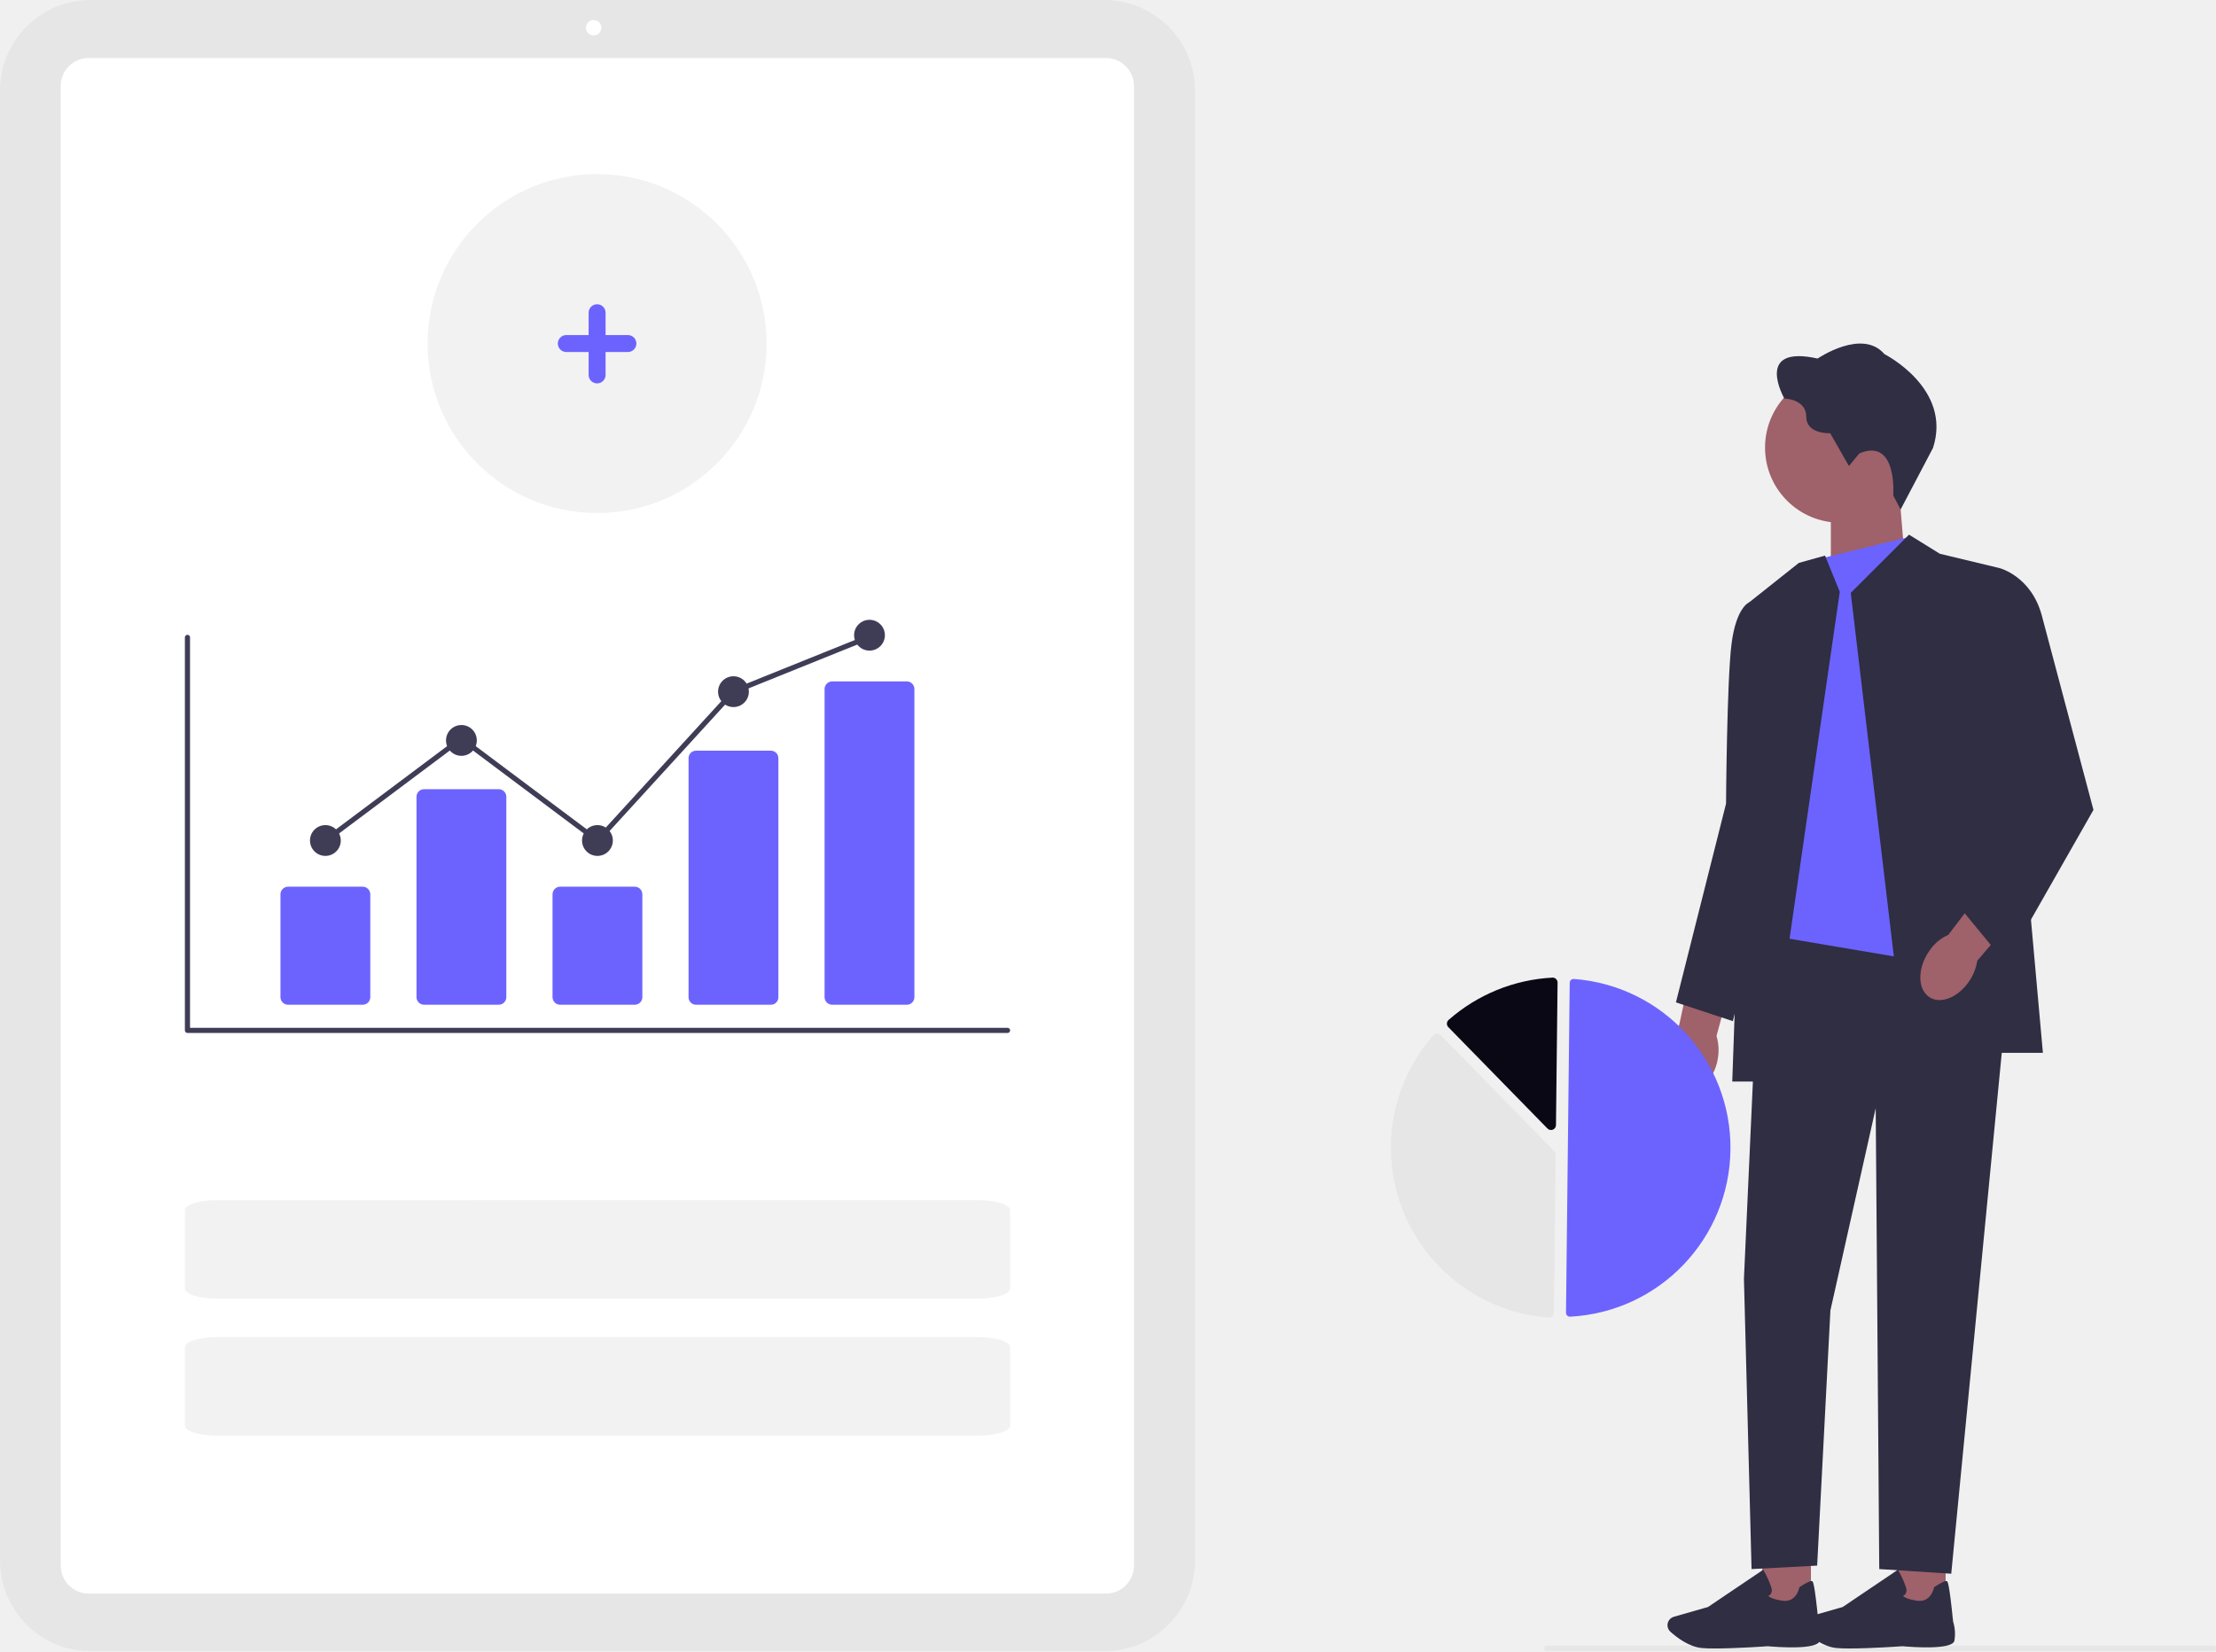
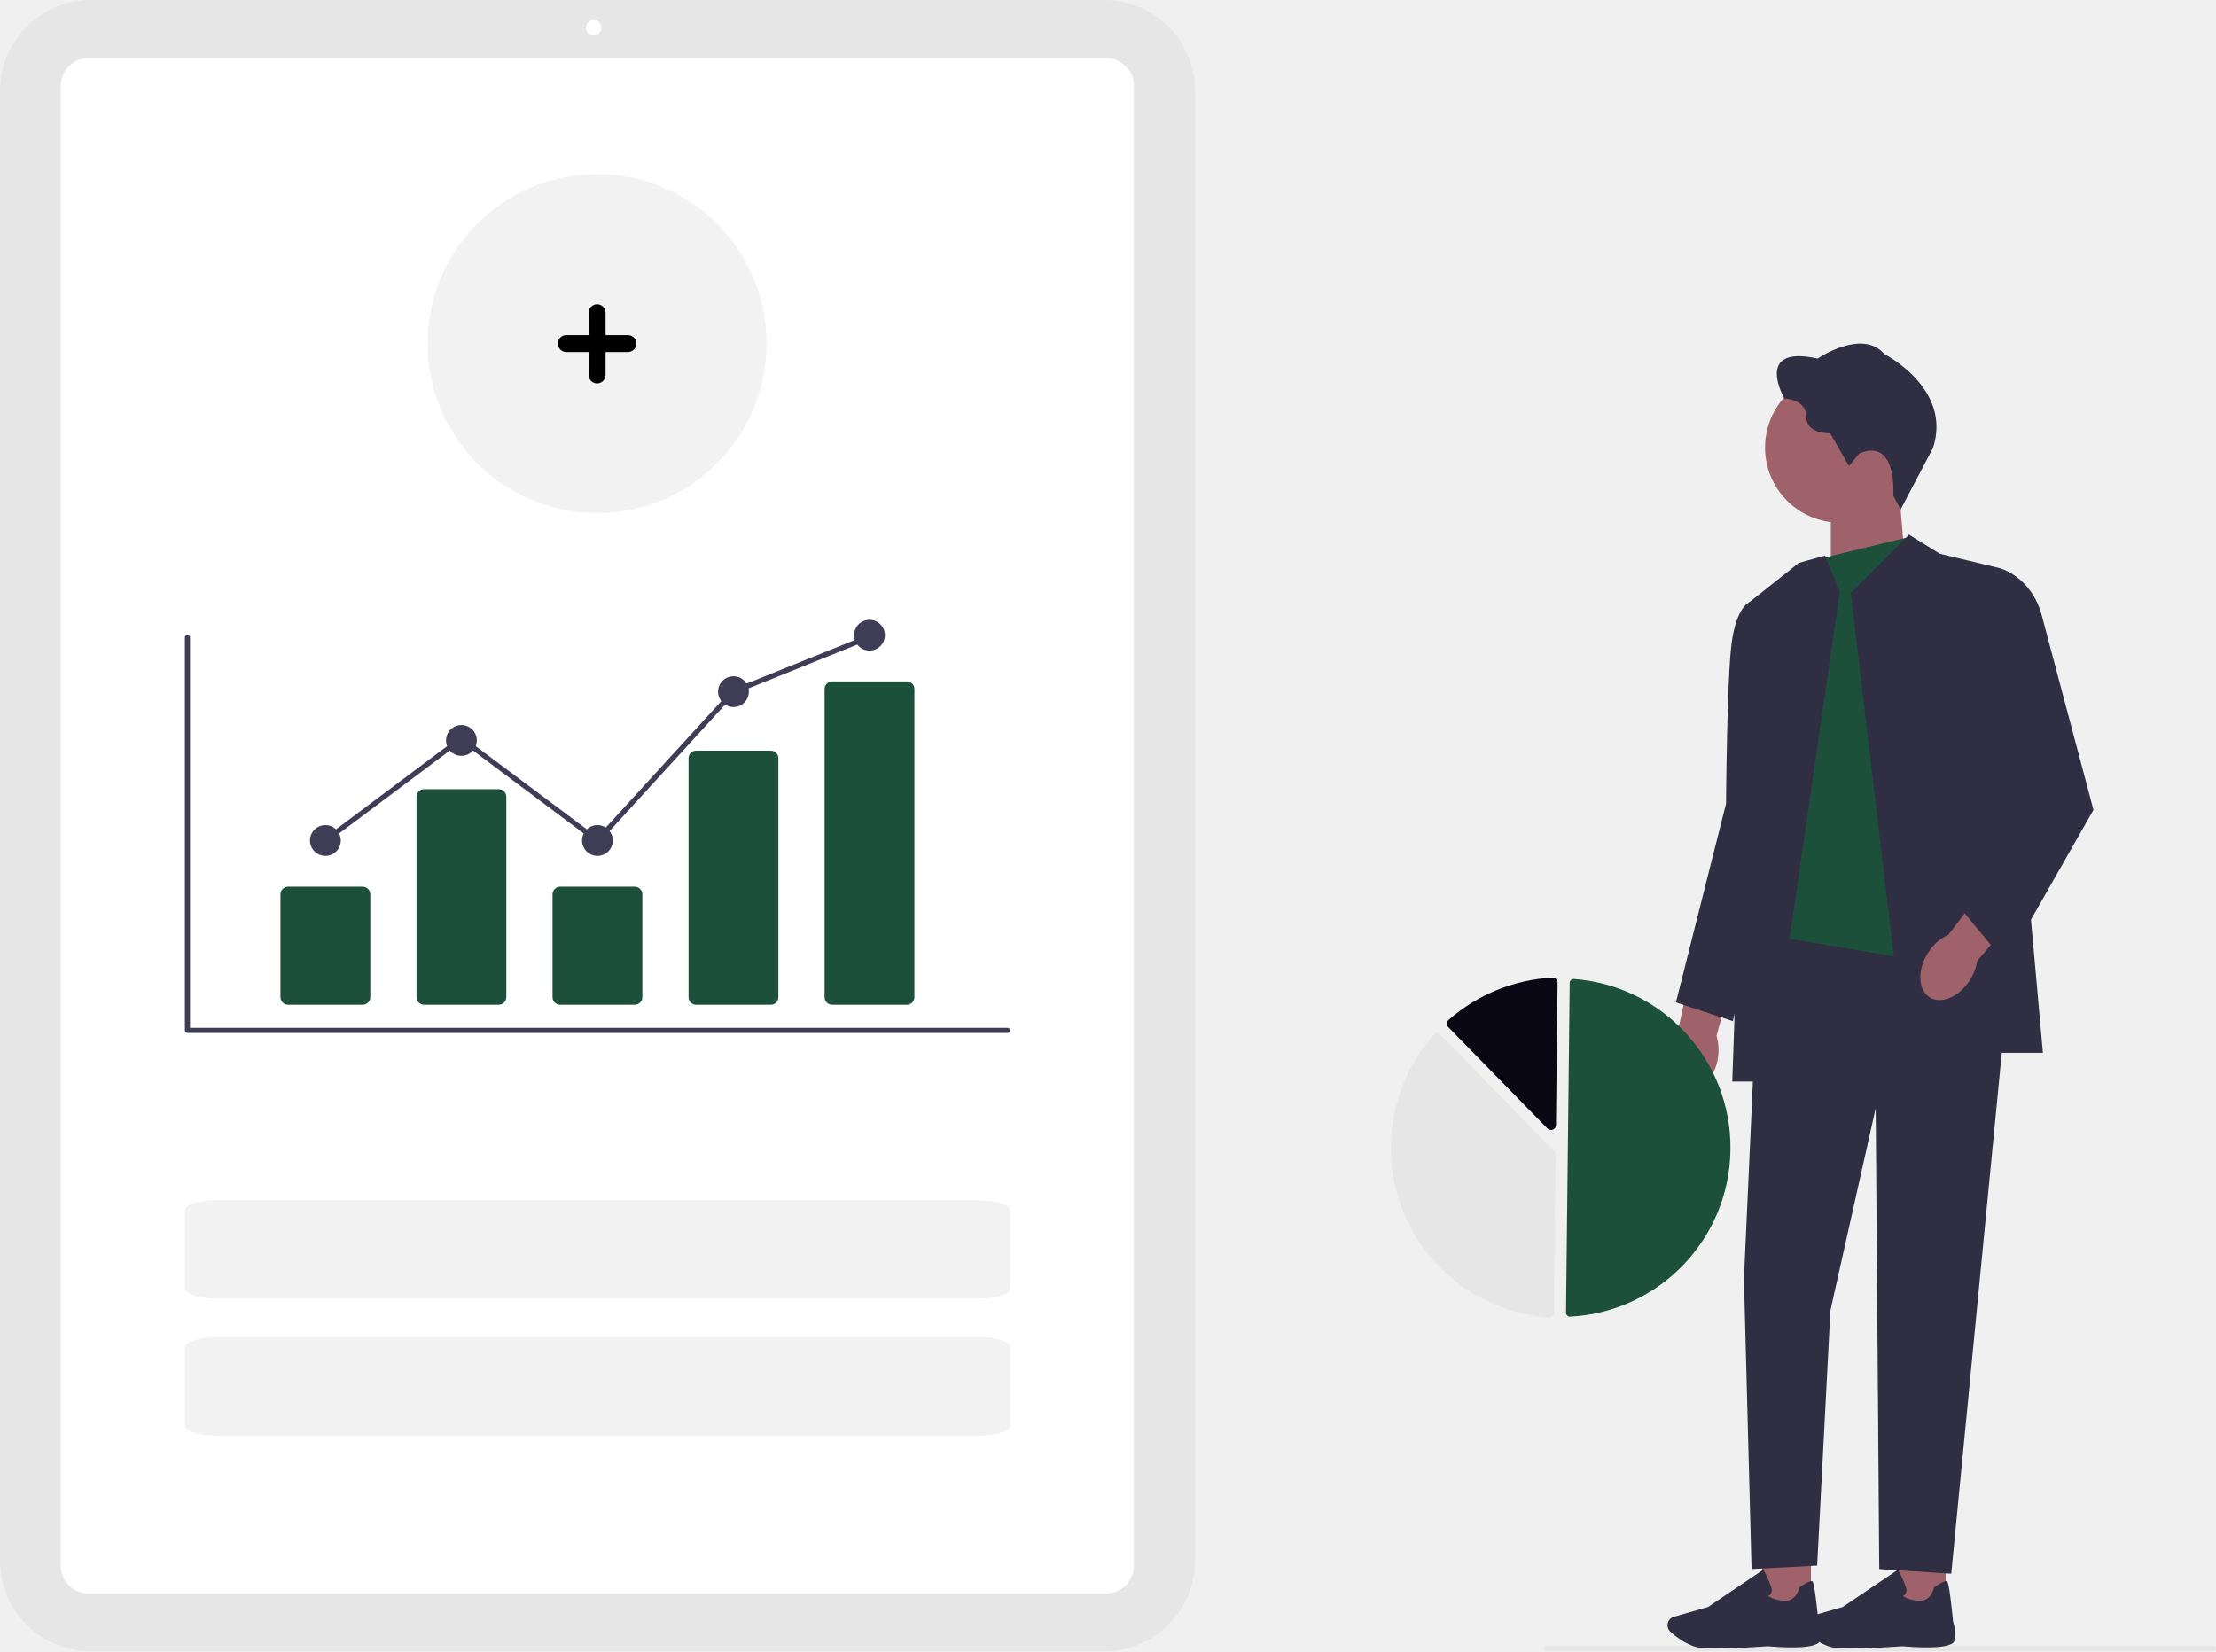
<svg xmlns="http://www.w3.org/2000/svg" width="954.39" height="711.251" viewBox="0 0 954.39 711.251" role="img" artist="Katerina Limpitsouni" source="https://undraw.co/">
  <g transform="translate(-412.841 -96.017)">
    <path d="M0,562.07c0,.66.285,1.19.64,1.19H288.59c.355,0,.64-.53.64-1.19s-.285-1.19-.64-1.19H.64C.285,560.88,0,561.41,0,562.07Z" transform="translate(1078 244.009)" fill="#e6e6e6" />
    <g transform="translate(1131 244)">
      <path d="M306.653,308.7c-1.69,8.48-7.72,13.98-13.47,12.28s-9.04-9.96-7.35-18.44a19.109,19.109,0,0,1,4.32-9.07l7.63-35.8,17.84,5.88-9.42,34.67a21.483,21.483,0,0,1,.43,10.48h0Z" transform="translate(-285.09 0.009)" fill="#9f616a" />
      <rect width="20.94" height="29.71" transform="translate(40.833 514.389)" fill="#9f616a" />
      <path d="M293.242,561.11c3.58.32,21.5,1.74,22.4-2.37a17.609,17.609,0,0,0-.56-8.25c-1.72-17.14-2.36-17.33-2.75-17.44-.61-.18-2.39.67-5.28,2.53l-.18.12-.04.21c-.05.27-1.33,6.56-7.4,5.59-4.16-.66-5.51-1.58-5.94-2.03a2.559,2.559,0,0,0,1.1-.92,3.218,3.218,0,0,0,.23-2.68,41.639,41.639,0,0,0-3.22-7.23l-.27-.48-23.8,16.06-14.7,4.2a3.787,3.787,0,0,0-2.45,2.17h0a3.791,3.791,0,0,0,.96,4.28c2.67,2.4,7.97,6.51,13.54,7.02,1.48.14,3.44.19,5.64.19,9.19,0,22.61-.95,22.71-.97Z" transform="translate(-250.088 0.009)" fill="#2f2e43" />
      <rect width="20.94" height="29.71" transform="translate(98.844 514.389)" fill="#9f616a" />
      <path d="M235.232,561.11c3.58.32,21.5,1.74,22.4-2.37a17.609,17.609,0,0,0-.56-8.25c-1.72-17.14-2.36-17.33-2.75-17.44-.61-.18-2.39.67-5.28,2.53l-.18.12-.04.21c-.05.27-1.33,6.56-7.4,5.59-4.16-.66-5.51-1.58-5.94-2.03a2.559,2.559,0,0,0,1.1-.92,3.218,3.218,0,0,0,.23-2.68,41.638,41.638,0,0,0-3.22-7.23l-.27-.48-23.8,16.06-14.7,4.2a3.787,3.787,0,0,0-2.45,2.17h0a3.791,3.791,0,0,0,.96,4.28c2.67,2.4,7.97,6.51,13.54,7.02,1.48.14,3.44.19,5.64.19,9.19,0,22.61-.95,22.71-.97Z" transform="translate(-134.068 0.009)" fill="#2f2e43" />
      <path d="M245.58,100.28l-32.47,10.67V64.21h29.46Z" transform="translate(-142.766 0.009)" fill="#9f616a" />
      <ellipse cx="32.35" cy="32.35" rx="32.35" ry="32.35" transform="translate(42.013 12.459)" fill="#9f616a" />
      <path d="M235.585,47.33l-4.46,5.41-8.07-14.12s-10.3.53-10.3-7.11-9.45-7.86-9.45-7.86S189.935.3,217.635,6.45c0,0,19.21-13.16,28.77-1.91,0,0,29.3,14.75,20.91,40.44l-13.93,26.48-3.16-5.99s1.91-25.16-14.65-18.15Z" transform="translate(-152.981 0.009)" fill="#2f2e43" />
      <path d="M173.73,254.19H283L256.26,529.88l-31-2-1.53-198.54-19.51,87.13-5.71,109.91-28.25,1.5-3.28-125.03Z" transform="translate(-134.056 0.009)" fill="#2f2e43" />
-       <path d="M235.61,83.19l-37,9L166.98,228.88l3.72,25.31,92.65,15.68,16.62-15.68Z" transform="translate(-131.026 0.009)" fill="#6c63ff" />
+       <path d="M235.61,83.19l-37,9L166.98,228.88l3.72,25.31,92.65,15.68,16.62-15.68Z" transform="translate(-131.026 0.009)" fill="#1d503a" />
      <path d="M179.34,82.313l13.275,8.227,25.66,6.16L237,305.5H177.725l-23.48-198.11Z" transform="translate(-75.321 0.009)" fill="#2f2e43" />
      <path d="M281.669,91.325l6.361,15.635L257.48,317.88H241.72l7.27-206.4,21.4-17Z" transform="translate(-213.826 0.009)" fill="#2f2e43" />
      <path d="M312.28,108.87l-12.69,2.61s-5.56,2.04-7.58,17.84-2.37,68.86-2.37,68.86l-21.58,85.6,24.51,8.08,11.54-46.06,8.18-136.94Z" transform="translate(-264.426 0.009)" fill="#2f2e43" />
      <path d="M179.613,275.51c-5.15,6.95-12.95,9.34-17.42,5.35s-3.92-12.86,1.23-19.82a18.978,18.978,0,0,1,7.79-6.35l22.2-29.11,13.62,12.94L183.7,265.84a21.526,21.526,0,0,1-4.09,9.66h0Z" transform="translate(-50.279 0.009)" fill="#9f616a" />
      <path d="M139.63,99.89l10.14-3.19s13.74,3.41,18.29,20.57l22.21,83.6L152.6,266.99l-20.13-24.44,18.96-60.7L139.62,99.89Z" transform="translate(-6.816 0.009)" fill="#2f2e43" />
    </g>
    <g transform="translate(634.5 -87.562)">
-       <path d="M533.873,501.612c.036,0,.072,0,.109,0a72.885,72.885,0,0,0,1.631-145.467,1.663,1.663,0,0,0-1.258.436,1.645,1.645,0,0,0-.538,1.2l-1.594,142.145a1.668,1.668,0,0,0,1.65,1.683Z" transform="translate(-79.433 249.12)" fill="#6c63ff" />
+       <path d="M533.873,501.612c.036,0,.072,0,.109,0a72.885,72.885,0,0,0,1.631-145.467,1.663,1.663,0,0,0-1.258.436,1.645,1.645,0,0,0-.538,1.2l-1.594,142.145a1.668,1.668,0,0,0,1.65,1.683Z" transform="translate(-79.433 249.12)" fill="#1d503a" />
      <path d="M476.712,379.647a2.146,2.146,0,0,1,1.506.643l48.935,50.044a2.123,2.123,0,0,1,.609,1.518L527,499.87a2.115,2.115,0,0,1-.691,1.549,2.148,2.148,0,0,1-1.615.561,73.362,73.362,0,0,1-49.612-121.606,2.149,2.149,0,0,1,1.551-.725Z" transform="translate(-79.433 249.12)" fill="#e6e6e6" />
      <path d="M526.471,355.561a2.155,2.155,0,0,1,1.464.6,2.117,2.117,0,0,1,.657,1.566l-.688,61.369a2.137,2.137,0,0,1-3.664,1.47l-42.7-43.67a2.141,2.141,0,0,1,.036-3.028q.039-.038.079-.074a73.516,73.516,0,0,1,44.685-18.229C526.383,355.562,526.427,355.561,526.471,355.561Z" transform="translate(-79.433 249.12)" fill="#090814" />
    </g>
    <path d="M1129.451,886.131H692.839A39.077,39.077,0,0,1,653.806,847.1V213.912a39.077,39.077,0,0,1,39.033-39.033h436.611a39.077,39.077,0,0,1,39.033,39.033V847.1a39.077,39.077,0,0,1-39.033,39.033Z" transform="translate(-240.966 -78.862)" fill="#e6e6e6" />
    <path d="M1121.1,852.57H682.952a12.046,12.046,0,0,1-12.032-12.032V203.158a12.046,12.046,0,0,1,12.032-12.032H1121.1a12.046,12.046,0,0,1,12.032,12.032V840.538A12.046,12.046,0,0,1,1121.1,852.57Z" transform="translate(-231.92 -70.126)" fill="#fff" />
    <ellipse cx="3.32" cy="3.321" rx="3.32" ry="3.321" transform="translate(665.198 104.651)" fill="#fff" />
    <g transform="translate(0 0.34)">
      <path d="M1060.066,524.549H706.86a1.105,1.105,0,0,1-1.105-1.105V354.151a1.105,1.105,0,0,1,2.211,0V522.338h352.1a1.105,1.105,0,1,1,0,2.211Z" transform="translate(-213.284 16.077)" fill="#3f3d56" />
-       <path d="M768.016,474.673H735.89a3.285,3.285,0,0,1-3.281-3.281V427.107a3.285,3.285,0,0,1,3.281-3.281h32.125a3.285,3.285,0,0,1,3.281,3.281v44.285a3.285,3.285,0,0,1-3.281,3.281Z" transform="translate(-198.975 53.793)" fill="#6c63ff" />
-       <path d="M806.235,489.275H774.109a3.285,3.285,0,0,1-3.281-3.281V399.7a3.285,3.285,0,0,1,3.281-3.281h32.125a3.285,3.285,0,0,1,3.281,3.281v86.289a3.285,3.285,0,0,1-3.281,3.281Z" transform="translate(-178.609 39.192)" fill="#6c63ff" />
-       <path d="M844.454,474.673H812.328a3.285,3.285,0,0,1-3.281-3.281V427.107a3.285,3.285,0,0,1,3.281-3.281h32.125a3.285,3.285,0,0,1,3.281,3.281v44.285a3.285,3.285,0,0,1-3.281,3.281Z" transform="translate(-158.243 53.793)" fill="#6c63ff" />
-       <path d="M882.673,495.039H850.547a3.213,3.213,0,0,1-3.281-3.132V388.739a3.213,3.213,0,0,1,3.281-3.132h32.125a3.213,3.213,0,0,1,3.281,3.132V491.907A3.213,3.213,0,0,1,882.673,495.039Z" transform="translate(-137.877 33.427)" fill="#6c63ff" />
-       <path d="M920.892,505.414H888.766a3.285,3.285,0,0,1-3.281-3.281V369.418a3.285,3.285,0,0,1,3.281-3.281h32.125a3.285,3.285,0,0,1,3.281,3.281V502.133a3.285,3.285,0,0,1-3.281,3.281Z" transform="translate(-117.512 23.053)" fill="#6c63ff" />
+       <path d="M768.016,474.673H735.89a3.285,3.285,0,0,1-3.281-3.281V427.107a3.285,3.285,0,0,1,3.281-3.281h32.125a3.285,3.285,0,0,1,3.281,3.281v44.285a3.285,3.285,0,0,1-3.281,3.281Z" transform="translate(-198.975 53.793)" fill="#1d503a" />
+       <path d="M806.235,489.275H774.109a3.285,3.285,0,0,1-3.281-3.281V399.7a3.285,3.285,0,0,1,3.281-3.281h32.125a3.285,3.285,0,0,1,3.281,3.281v86.289a3.285,3.285,0,0,1-3.281,3.281Z" transform="translate(-178.609 39.192)" fill="#1d503a" />
+       <path d="M844.454,474.673H812.328a3.285,3.285,0,0,1-3.281-3.281V427.107a3.285,3.285,0,0,1,3.281-3.281h32.125a3.285,3.285,0,0,1,3.281,3.281v44.285a3.285,3.285,0,0,1-3.281,3.281Z" transform="translate(-158.243 53.793)" fill="#1d503a" />
+       <path d="M882.673,495.039H850.547a3.213,3.213,0,0,1-3.281-3.132V388.739a3.213,3.213,0,0,1,3.281-3.132h32.125a3.213,3.213,0,0,1,3.281,3.132V491.907A3.213,3.213,0,0,1,882.673,495.039Z" transform="translate(-137.877 33.427)" fill="#1d503a" />
+       <path d="M920.892,505.414H888.766a3.285,3.285,0,0,1-3.281-3.281V369.418a3.285,3.285,0,0,1,3.281-3.281h32.125a3.285,3.285,0,0,1,3.281,3.281V502.133a3.285,3.285,0,0,1-3.281,3.281Z" transform="translate(-117.512 23.053)" fill="#1d503a" />
      <ellipse cx="6.632" cy="6.632" rx="6.632" ry="6.632" transform="translate(546.346 451.091)" fill="#3f3d56" />
      <ellipse cx="6.632" cy="6.632" rx="6.632" ry="6.632" transform="translate(604.932 407.981)" fill="#3f3d56" />
      <ellipse cx="6.632" cy="6.632" rx="6.632" ry="6.632" transform="translate(663.516 451.091)" fill="#3f3d56" />
      <ellipse cx="6.632" cy="6.632" rx="6.632" ry="6.632" transform="translate(722.1 386.979)" fill="#3f3d56" />
      <ellipse cx="6.632" cy="6.632" rx="6.632" ry="6.632" transform="translate(780.686 362.66)" fill="#3f3d56" />
      <path d="M652.336,268.3l-58.724-43.984L535.689,267.7l-1.326-1.769,59.248-44.378,58.445,43.777,58.077-63.557.235-.1,58.585-23.6.826,2.051-58.352,23.511Z" transform="translate(17.952 190.907)" fill="#3f3d56" />
    </g>
    <path d="M832.037,309.282c7.608,0,13.787,1.946,13.787,4.337v33.749c0,2.393-6.185,4.337-13.787,4.337H504.194c-7.608,0-13.787-1.946-13.787-4.337V313.621c0-2.393,6.185-4.337,13.787-4.337" transform="translate(2.063 362.695)" fill="#f2f2f2" />
    <path d="M832.037,309.282c7.608,0,13.787,1.946,13.787,4.337v33.749c0,2.393-6.185,4.337-13.787,4.337H504.194c-7.608,0-13.787-1.946-13.787-4.337V313.621c0-2.393,6.185-4.337,13.787-4.337" transform="translate(2.063 303.695)" fill="#f2f2f2" />
    <circle cx="73" cy="73" r="73" transform="translate(597 171)" fill="#f2f2f2" />
-     <path d="M880.128,673H870.39v-9.738a3.652,3.652,0,0,0-7.3,0V673h-9.738a3.652,3.652,0,0,0,0,7.3h9.738v9.738a3.652,3.652,0,1,0,7.3,0v-9.738h9.738a3.652,3.652,0,0,0,0-7.3Z" transform="translate(-196.738 -432.656)" fill="#6c63ff" />
+     <path d="M880.128,673H870.39v-9.738a3.652,3.652,0,0,0-7.3,0V673h-9.738a3.652,3.652,0,0,0,0,7.3h9.738v9.738a3.652,3.652,0,1,0,7.3,0v-9.738h9.738a3.652,3.652,0,0,0,0-7.3Z" transform="translate(-196.738 -432.656)" fill="##1d503a" />
  </g>
</svg>
